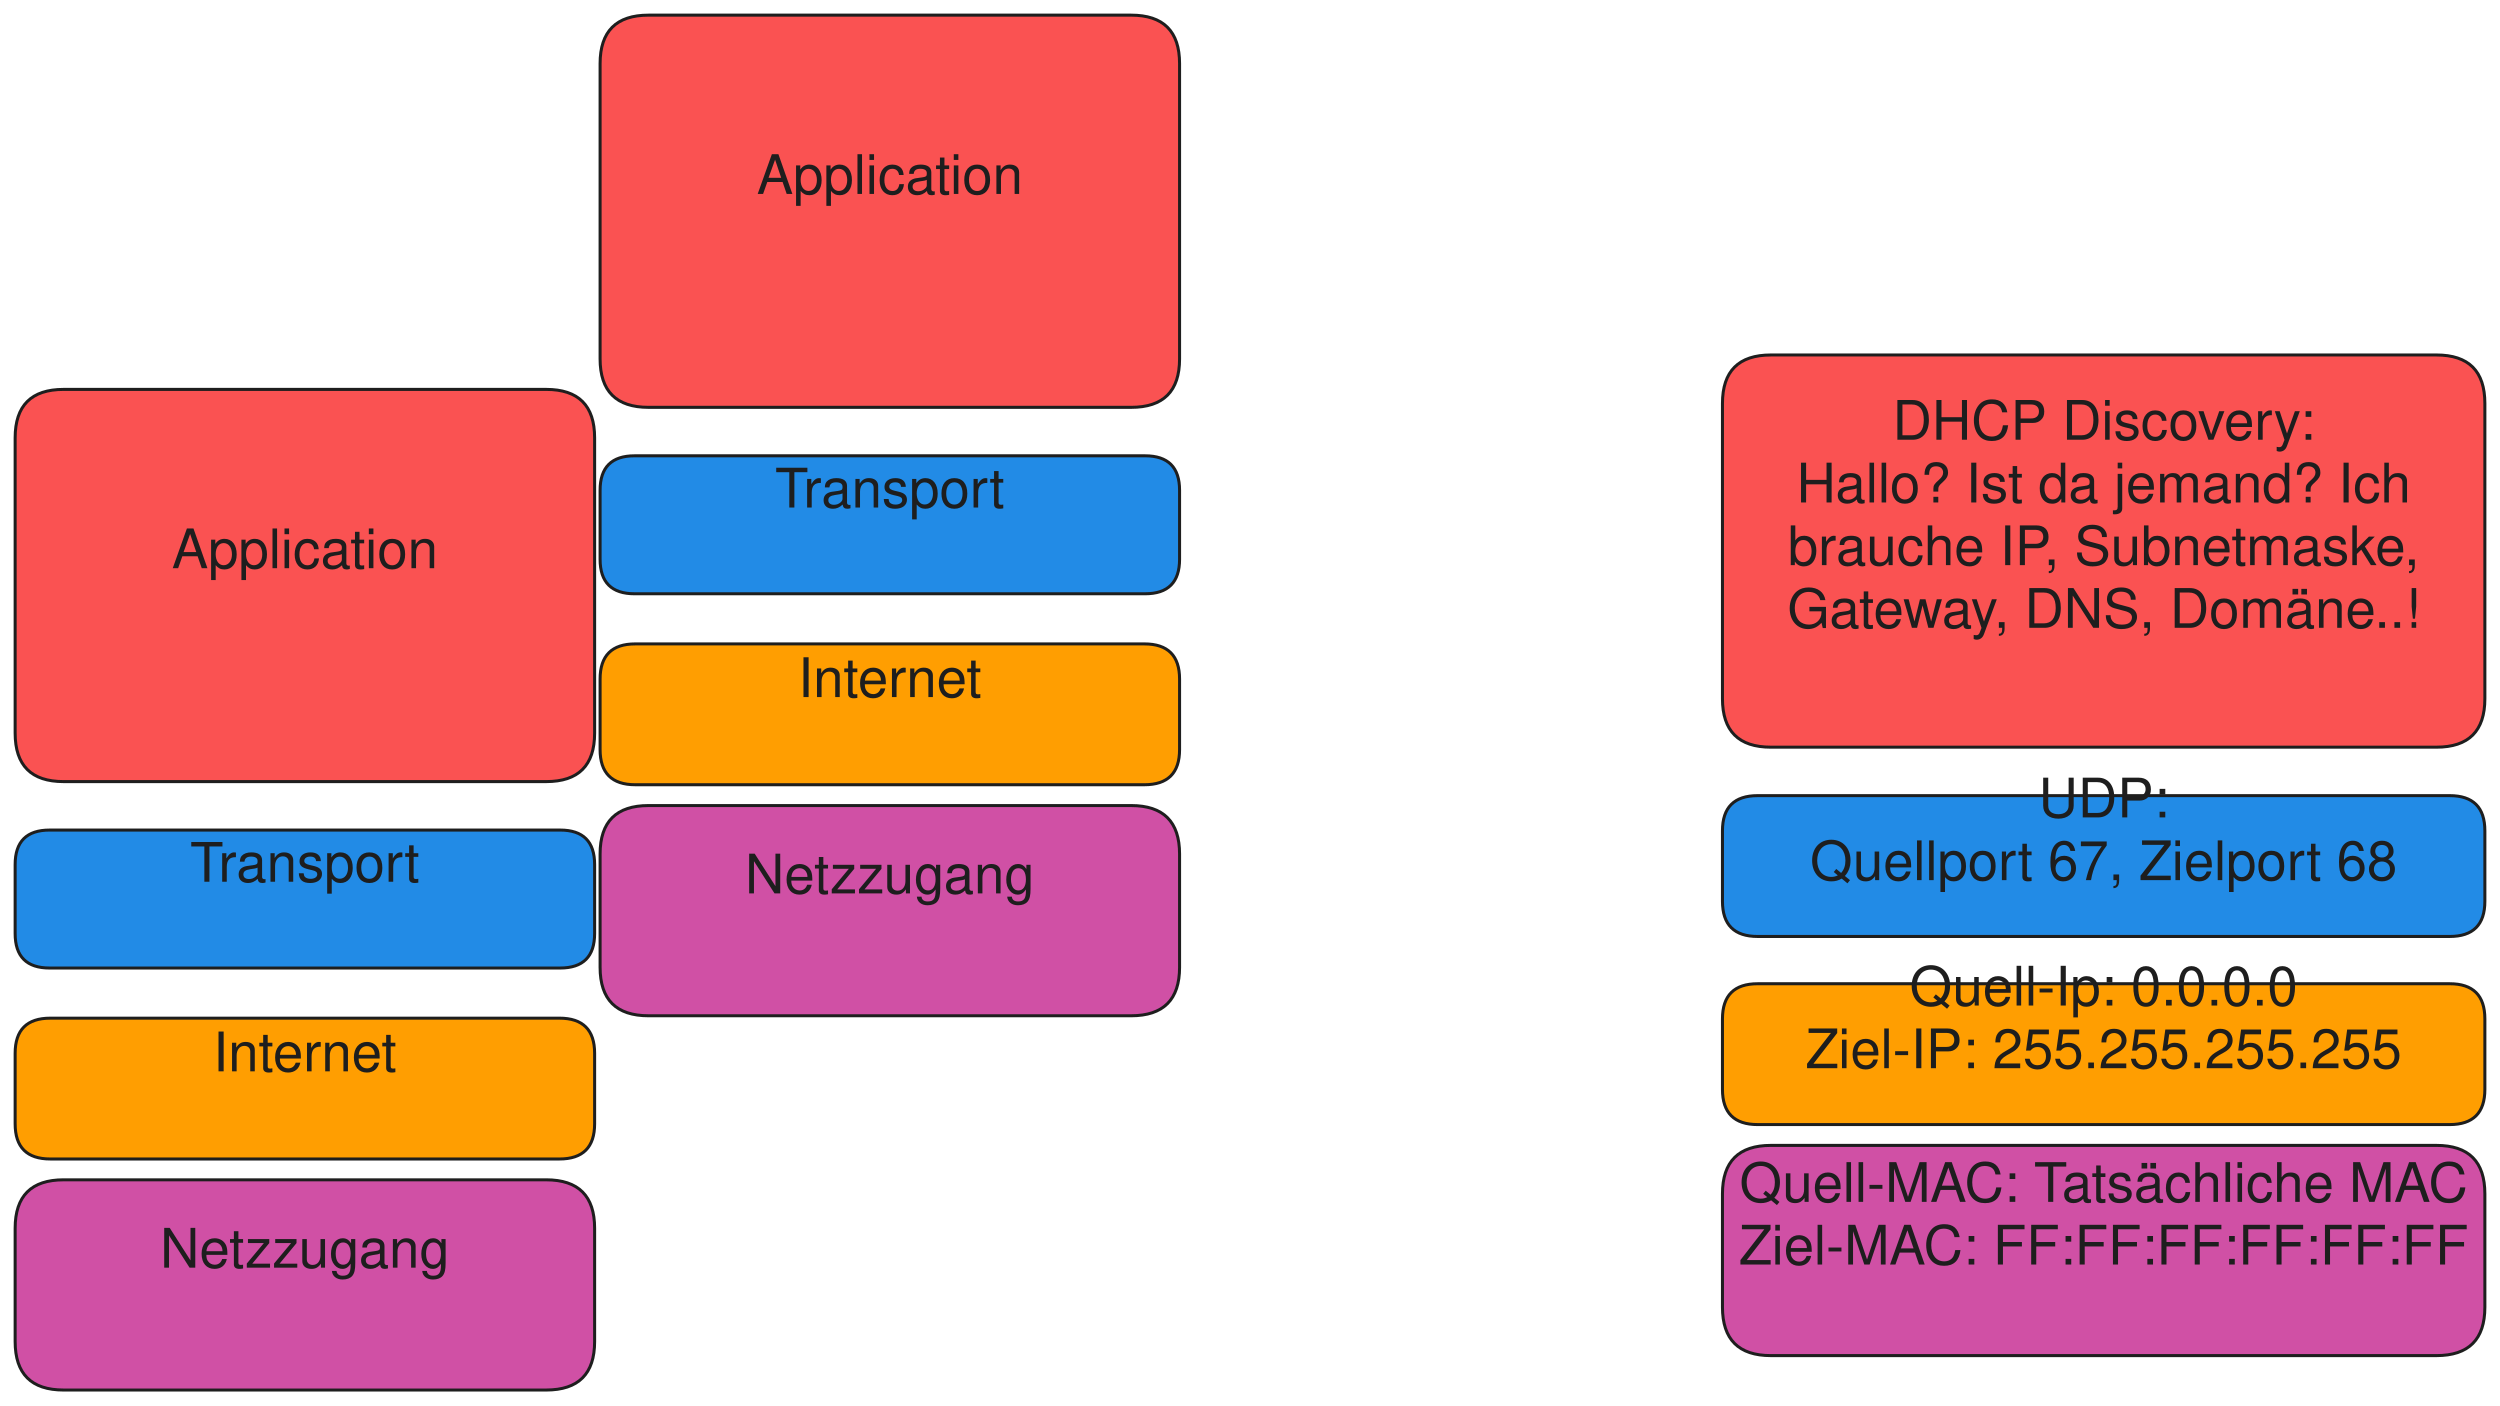
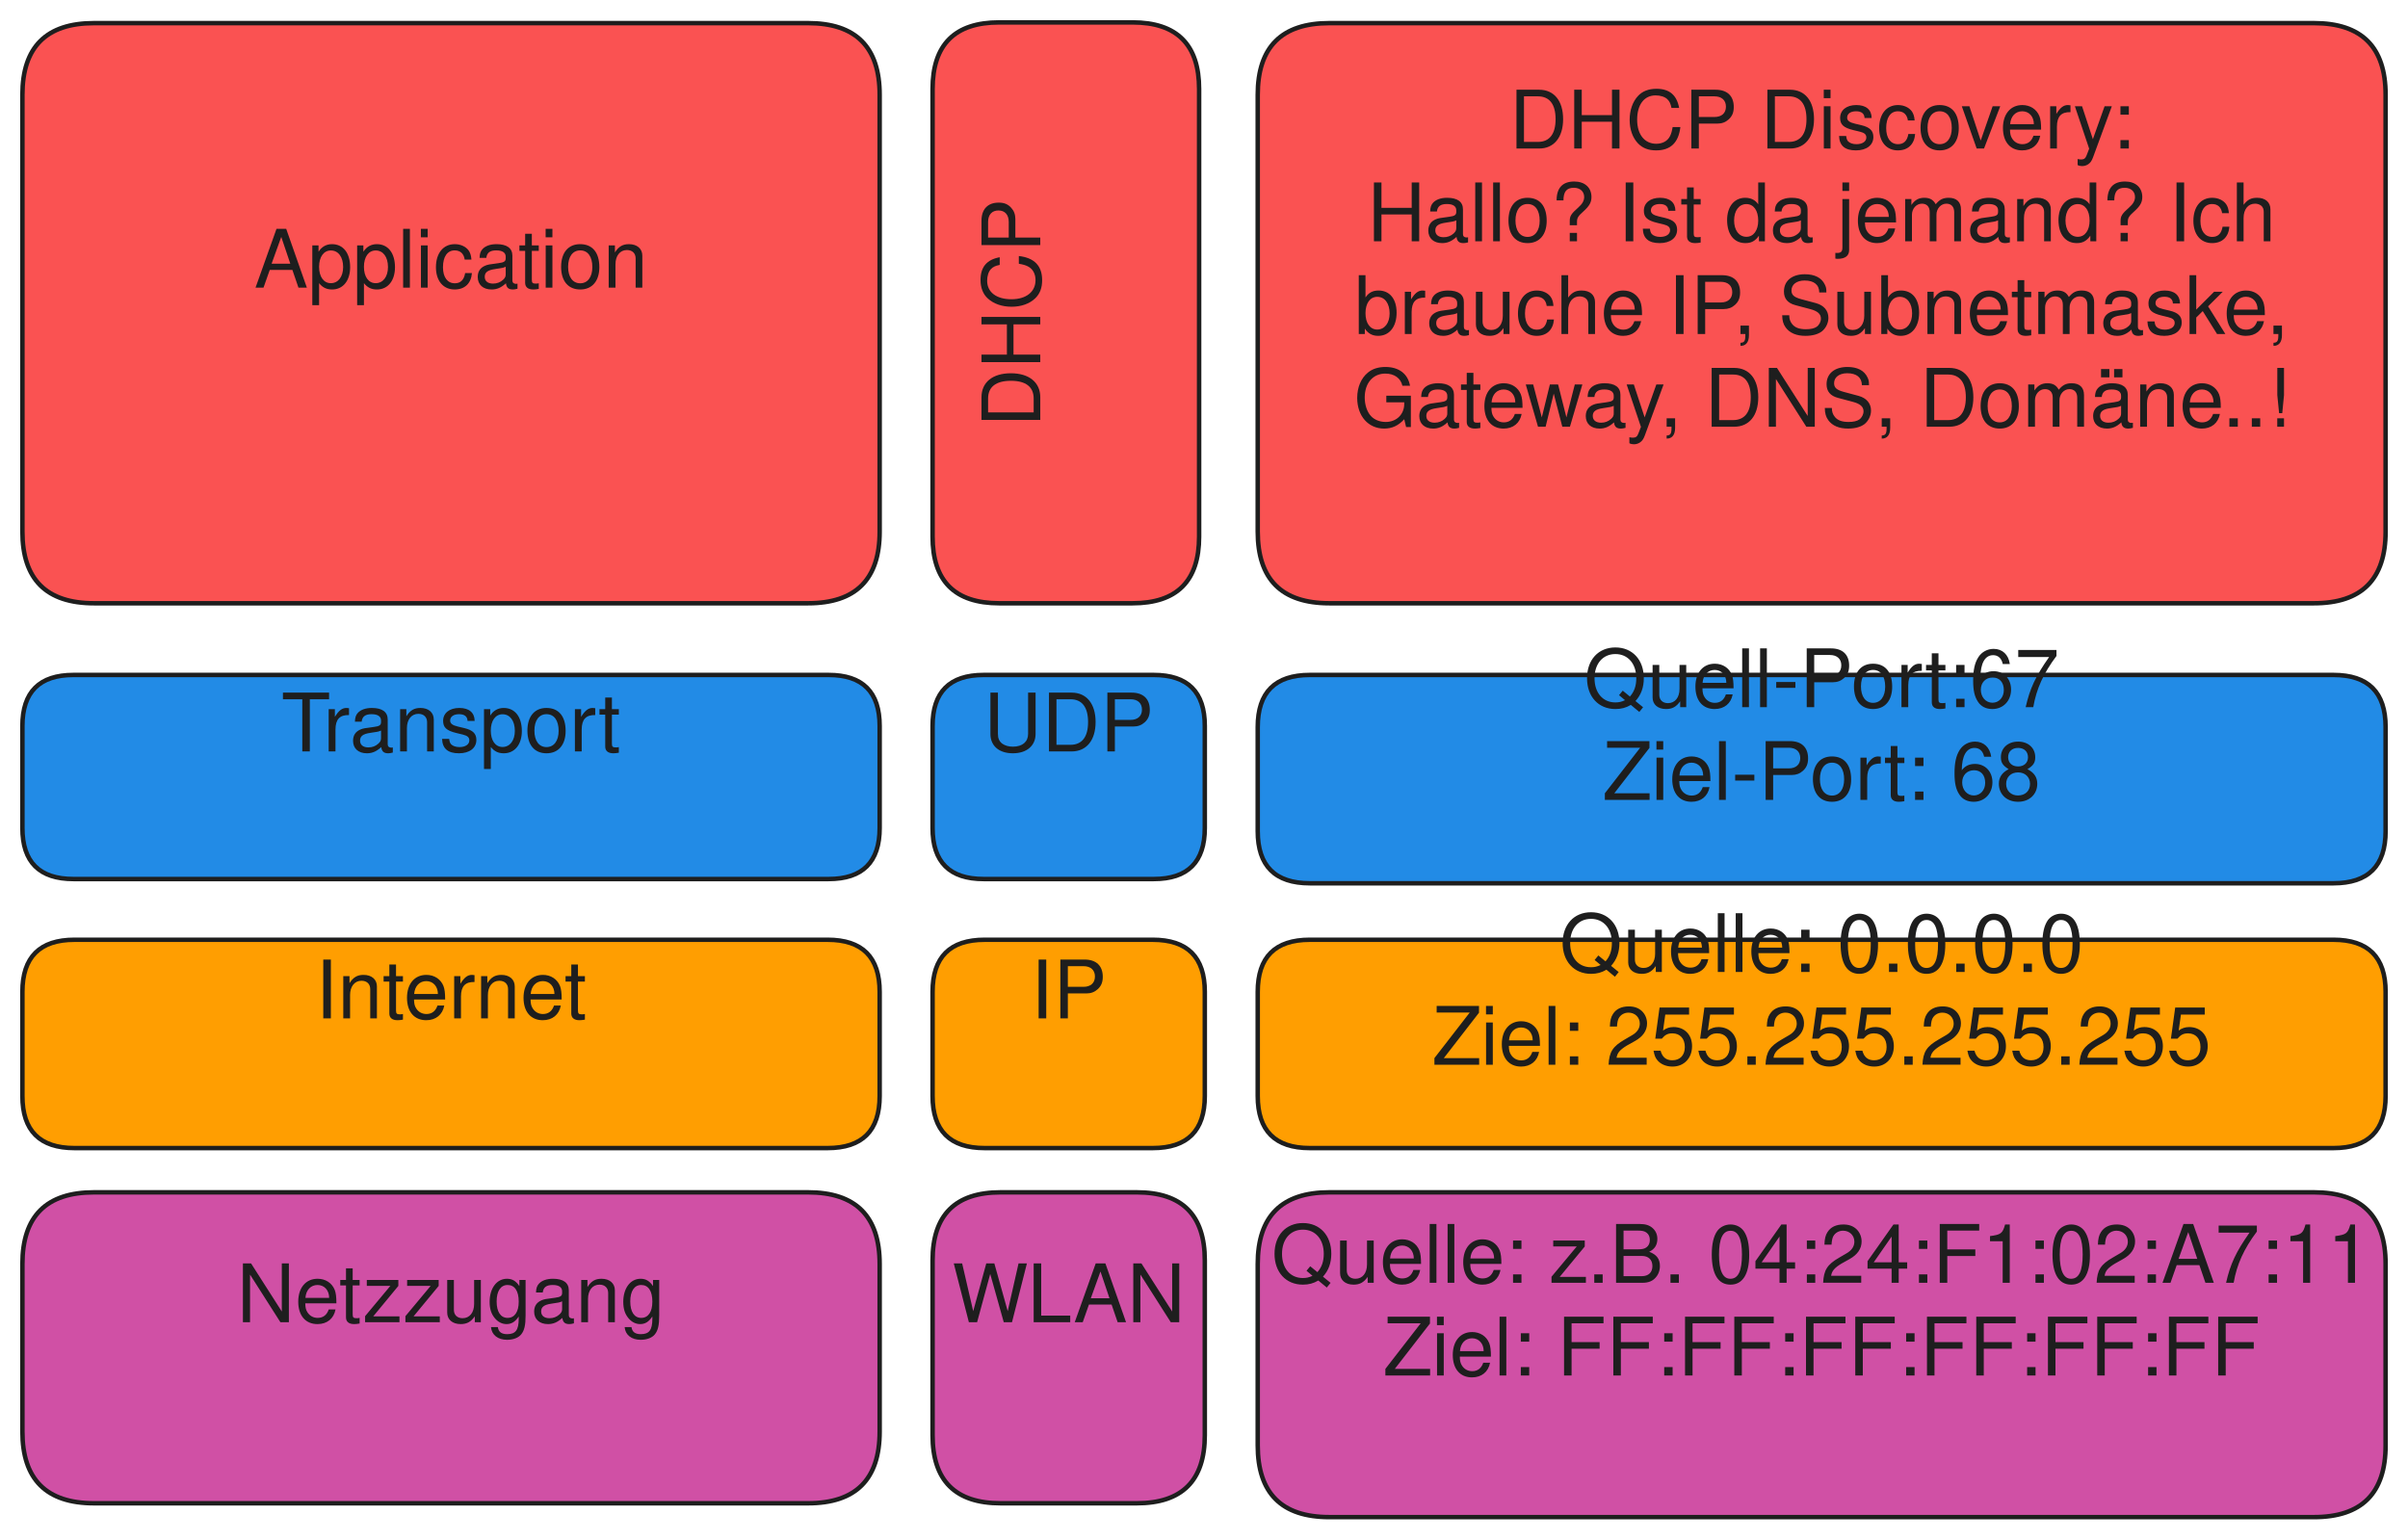
- <svg xmlns="http://www.w3.org/2000/svg" version="1.1" viewBox="0 0 1650.929 927.934" width="1650.929" height="927.934" class="excalidraw-svg">
+ <svg xmlns="http://www.w3.org/2000/svg" version="1.1" viewBox="0 0 1074.896 687.286" width="1074.896" height="687.286" class="excalidraw-svg">
  <defs>
    <style class="style-fonts">
      @font-face {
        font-family: "Virgil";
        src: url("https://excalidraw.com/Virgil.woff2");
      }
      @font-face {
        font-family: "Cascadia";
        src: url("https://excalidraw.com/Cascadia.woff2");
      }
      @font-face {
        font-family: "Assistant";
        src: url("https://excalidraw.com/Assistant-Regular.woff2");
      }
    </style>
  </defs>
-   <g stroke-linecap="round" transform="translate(10 548.1488) rotate(0 191.3334 45.55387)">
+   <g stroke-linecap="round" transform="translate(10 301.3183) rotate(0 191.3334 45.55387)">
    <path d="M22.78 0 C106.05 0, 189.32 0, 359.89 0 C375.07 0, 382.67 7.59, 382.67 22.78 C382.67 37.75, 382.67 52.72, 382.67 68.33 C382.67 83.52, 375.07 91.11, 359.89 91.11 C263.2 91.11, 166.52 91.11, 22.78 91.11 C7.59 91.11, 0 83.52, 0 68.33 C0 55.61, 0 42.88, 0 22.78 C0 7.59, 7.59 0, 22.78 0" stroke="none" stroke-width="0" fill="#228be6" />
    <path d="M22.78 0 C103.93 0, 185.08 0, 359.89 0 M22.78 0 C124.43 0, 226.08 0, 359.89 0 M359.89 0 C375.07 0, 382.67 7.59, 382.67 22.78 M359.89 0 C375.07 0, 382.67 7.59, 382.67 22.78 M382.67 22.78 C382.67 40.58, 382.67 58.37, 382.67 68.33 M382.67 22.78 C382.67 38.11, 382.67 53.45, 382.67 68.33 M382.67 68.33 C382.67 83.52, 375.07 91.11, 359.89 91.11 M382.67 68.33 C382.67 83.52, 375.07 91.11, 359.89 91.11 M359.89 91.11 C235.79 91.11, 111.69 91.11, 22.78 91.11 M359.89 91.11 C248.69 91.11, 137.49 91.11, 22.78 91.11 M22.78 91.11 C7.59 91.11, 0 83.52, 0 68.33 M22.78 91.11 C7.59 91.11, 0 83.52, 0 68.33 M0 68.33 C0 55.44, 0 42.55, 0 22.78 M0 68.33 C0 58.26, 0 48.19, 0 22.78 M0 22.78 C0 7.59, 7.59 0, 22.78 0 M0 22.78 C0 7.59, 7.59 0, 22.78 0" stroke="#1e1e1e" stroke-width="2" fill="none" />
  </g>
-   <g transform="translate(124.974 573.0027) rotate(0 76.35938 20.7)">
+   <g transform="translate(124.974 326.1722) rotate(0 76.35938 20.7)">
    <text x="76.359" y="0" font-family="Helvetica, Segoe UI Emoji" font-size="36px" fill="#1e1e1e" text-anchor="middle" style="white-space: pre;" direction="ltr" dominant-baseline="text-before-edge">Transport</text>
  </g>
-   <g stroke-linecap="round" transform="translate(10 672.3665) rotate(0 191.3334 46.5)">
+   <g stroke-linecap="round" transform="translate(10 419.536) rotate(0 191.3334 46.5)">
    <path d="M23.25 0 C130.17 0, 237.09 0, 359.42 0 C374.92 0, 382.67 7.75, 382.67 23.25 C382.67 38.17, 382.67 53.09, 382.67 69.75 C382.67 85.25, 374.92 93, 359.42 93 C245.25 93, 131.09 93, 23.25 93 C7.75 93, 0 85.25, 0 69.75 C0 55.68, 0 41.62, 0 23.25 C0 7.75, 7.75 0, 23.25 0" stroke="none" stroke-width="0" fill="#ff9e01" />
    <path d="M23.25 0 C144.96 0, 266.66 0, 359.42 0 M23.25 0 C92.09 0, 160.93 0, 359.42 0 M359.42 0 C374.92 0, 382.67 7.75, 382.67 23.25 M359.42 0 C374.92 0, 382.67 7.75, 382.67 23.25 M382.67 23.25 C382.67 37.26, 382.67 51.27, 382.67 69.75 M382.67 23.25 C382.67 40.75, 382.67 58.24, 382.67 69.75 M382.67 69.75 C382.67 85.25, 374.92 93, 359.42 93 M382.67 69.75 C382.67 85.25, 374.92 93, 359.42 93 M359.42 93 C256.96 93, 154.5 93, 23.25 93 M359.42 93 C279.83 93, 200.25 93, 23.25 93 M23.25 93 C7.75 93, 0 85.25, 0 69.75 M23.25 93 C7.75 93, 0 85.25, 0 69.75 M0 69.75 C0 60.14, 0 50.53, 0 23.25 M0 69.75 C0 59.79, 0 49.83, 0 23.25 M0 23.25 C0 7.75, 7.75 0, 23.25 0 M0 23.25 C0 7.75, 7.75 0, 23.25 0" stroke="#1e1e1e" stroke-width="2" fill="none" />
  </g>
-   <g transform="translate(140.2933 698.1665) rotate(0 61.04004 20.7)">
+   <g transform="translate(140.2933 445.336) rotate(0 61.04004 20.7)">
    <text x="61.04" y="0" font-family="Helvetica, Segoe UI Emoji" font-size="36px" fill="#1e1e1e" text-anchor="middle" style="white-space: pre;" direction="ltr" dominant-baseline="text-before-edge">Internet</text>
  </g>
-   <g stroke-linecap="round" transform="translate(10 779.1167) rotate(0 191.3334 69.40869)">
+   <g stroke-linecap="round" transform="translate(10 532.2862) rotate(0 191.3334 69.40869)">
    <path d="M32 0 C136.32 0, 240.64 0, 350.67 0 C372 0, 382.67 10.67, 382.67 32 C382.67 61.82, 382.67 91.63, 382.67 106.82 C382.67 128.15, 372 138.82, 350.67 138.82 C252.87 138.82, 155.07 138.82, 32 138.82 C10.67 138.82, 0 128.15, 0 106.82 C0 89.53, 0 72.25, 0 32 C0 10.67, 10.67 0, 32 0" stroke="none" stroke-width="0" fill="#d050a5" />
    <path d="M32 0 C133.93 0, 235.86 0, 350.67 0 M32 0 C149.36 0, 266.72 0, 350.67 0 M350.67 0 C372 0, 382.67 10.67, 382.67 32 M350.67 0 C372 0, 382.67 10.67, 382.67 32 M382.67 32 C382.67 50.21, 382.67 68.42, 382.67 106.82 M382.67 32 C382.67 54.39, 382.67 76.77, 382.67 106.82 M382.67 106.82 C382.67 128.15, 372 138.82, 350.67 138.82 M382.67 106.82 C382.67 128.15, 372 138.82, 350.67 138.82 M350.67 138.82 C258.83 138.82, 166.98 138.82, 32 138.82 M350.67 138.82 C253.62 138.82, 156.57 138.82, 32 138.82 M32 138.82 C10.67 138.82, 0 128.15, 0 106.82 M32 138.82 C10.67 138.82, 0 128.15, 0 106.82 M0 106.82 C0 87.16, 0 67.5, 0 32 M0 106.82 C0 88.06, 0 69.31, 0 32 M0 32 C0 10.67, 10.67 0, 32 0 M0 32 C0 10.67, 10.67 0, 32 0" stroke="#1e1e1e" stroke-width="2" fill="none" />
  </g>
-   <g transform="translate(105.2689 827.8254) rotate(0 96.06445 20.7)">
+   <g transform="translate(105.2689 580.9949) rotate(0 96.06445 20.7)">
    <text x="96.064" y="0" font-family="Helvetica, Segoe UI Emoji" font-size="36px" fill="#1e1e1e" text-anchor="middle" style="white-space: pre;" direction="ltr" dominant-baseline="text-before-edge">Netzzugang</text>
  </g>
-   <g stroke-linecap="round" transform="translate(1137.463 234.4166) rotate(0 251.7334 129.5)">
+   <g stroke-linecap="round" transform="translate(561.4295 10.31703) rotate(0 251.7334 129.5)">
    <path d="M32 0 C143 0, 254 0, 471.47 0 C492.8 0, 503.47 10.67, 503.47 32 C503.47 97.45, 503.47 162.91, 503.47 227 C503.47 248.33, 492.8 259, 471.47 259 C322.85 259, 174.23 259, 32 259 C10.67 259, 0 248.33, 0 227 C0 165.18, 0 103.35, 0 32 C0 10.67, 10.67 0, 32 0" stroke="none" stroke-width="0" fill="#fa5252" />
    <path d="M32 0 C121.8 0, 211.59 0, 471.47 0 M32 0 C157.12 0, 282.24 0, 471.47 0 M471.47 0 C492.8 0, 503.47 10.67, 503.47 32 M471.47 0 C492.8 0, 503.47 10.67, 503.47 32 M503.47 32 C503.47 86.39, 503.47 140.79, 503.47 227 M503.47 32 C503.47 85.85, 503.47 139.71, 503.47 227 M503.47 227 C503.47 248.33, 492.8 259, 471.47 259 M503.47 227 C503.47 248.33, 492.8 259, 471.47 259 M471.47 259 C360.6 259, 249.74 259, 32 259 M471.47 259 C347.45 259, 223.42 259, 32 259 M32 259 C10.67 259, 0 248.33, 0 227 M32 259 C10.67 259, 0 248.33, 0 227 M0 227 C0 157.39, 0 87.79, 0 32 M0 227 C0 157.29, 0 87.57, 0 32 M0 32 C0 10.67, 10.67 0, 32 0 M0 32 C0 10.67, 10.67 0, 32 0" stroke="#1e1e1e" stroke-width="2" fill="none" />
  </g>
-   <g transform="translate(1178.452 281.1166) rotate(0 210.7441 82.8)">
+   <g transform="translate(602.4188 57.01703) rotate(0 210.7441 82.8)">
    <text x="210.744" y="0" font-family="Helvetica, Segoe UI Emoji" font-size="36px" fill="#1e1e1e" text-anchor="middle" style="white-space: pre;" direction="ltr" dominant-baseline="text-before-edge">DHCP Discovery:</text>
    <text x="210.744" y="41.4" font-family="Helvetica, Segoe UI Emoji" font-size="36px" fill="#1e1e1e" text-anchor="middle" style="white-space: pre;" direction="ltr" dominant-baseline="text-before-edge">Hallo? Ist da jemand? Ich</text>
    <text x="210.744" y="82.8" font-family="Helvetica, Segoe UI Emoji" font-size="36px" fill="#1e1e1e" text-anchor="middle" style="white-space: pre;" direction="ltr" dominant-baseline="text-before-edge">brauche IP, Subnetmaske,</text>
    <text x="210.744" y="124.2" font-family="Helvetica, Segoe UI Emoji" font-size="36px" fill="#1e1e1e" text-anchor="middle" style="white-space: pre;" direction="ltr" dominant-baseline="text-before-edge">Gateway, DNS, Domäne..!</text>
  </g>
-   <g stroke-linecap="round" transform="translate(10 257.1475) rotate(0 191.3334 129.5)">
+   <g stroke-linecap="round" transform="translate(10 10.31703) rotate(0 191.3334 129.5)">
    <path d="M32 0 C121.42 0, 210.84 0, 350.67 0 C372 0, 382.67 10.67, 382.67 32 C382.67 96.15, 382.67 160.29, 382.67 227 C382.67 248.33, 372 259, 350.67 259 C249.45 259, 148.24 259, 32 259 C10.67 259, 0 248.33, 0 227 C0 178.93, 0 130.85, 0 32 C0 10.67, 10.67 0, 32 0" stroke="none" stroke-width="0" fill="#fa5252" />
    <path d="M32 0 C141.72 0, 251.44 0, 350.67 0 M32 0 C126.28 0, 220.56 0, 350.67 0 M350.67 0 C372 0, 382.67 10.67, 382.67 32 M350.67 0 C372 0, 382.67 10.67, 382.67 32 M382.67 32 C382.67 74.24, 382.67 116.47, 382.67 227 M382.67 32 C382.67 103.12, 382.67 174.23, 382.67 227 M382.67 227 C382.67 248.33, 372 259, 350.67 259 M382.67 227 C382.67 248.33, 372 259, 350.67 259 M350.67 259 C264.71 259, 178.76 259, 32 259 M350.67 259 C238.44 259, 126.21 259, 32 259 M32 259 C10.67 259, 0 248.33, 0 227 M32 259 C10.67 259, 0 248.33, 0 227 M0 227 C0 150.33, 0 73.67, 0 32 M0 227 C0 172.71, 0 118.41, 0 32 M0 32 C0 10.67, 10.67 0, 32 0 M0 32 C0 10.67, 10.67 0, 32 0" stroke="#1e1e1e" stroke-width="2" fill="none" />
  </g>
-   <g transform="translate(113.2758 365.9475) rotate(0 88.05762 20.7)">
+   <g transform="translate(113.2758 119.117) rotate(0 88.05762 20.7)">
    <text x="88.058" y="0" font-family="Helvetica, Segoe UI Emoji" font-size="36px" fill="#1e1e1e" text-anchor="middle" style="white-space: pre;" direction="ltr" dominant-baseline="text-before-edge">Application</text>
  </g>
-   <g stroke-linecap="round" transform="translate(1137.463 525.4179) rotate(0 251.7334 46.5)">
+   <g stroke-linecap="round" transform="translate(561.4295 301.3183) rotate(0 251.7334 46.5)">
    <path d="M23.25 0 C137.49 0, 251.73 0, 480.22 0 C495.72 0, 503.47 7.75, 503.47 23.25 C503.47 41.23, 503.47 59.21, 503.47 69.75 C503.47 85.25, 495.72 93, 480.22 93 C328.31 93, 176.4 93, 23.25 93 C7.75 93, 0 85.25, 0 69.75 C0 59.73, 0 49.72, 0 23.25 C0 7.75, 7.75 0, 23.25 0" stroke="none" stroke-width="0" fill="#228be6" />
    <path d="M23.25 0 C180.59 0, 337.92 0, 480.22 0 M23.25 0 C127.73 0, 232.21 0, 480.22 0 M480.22 0 C495.72 0, 503.47 7.75, 503.47 23.25 M480.22 0 C495.72 0, 503.47 7.75, 503.47 23.25 M503.47 23.25 C503.47 39.72, 503.47 56.2, 503.47 69.75 M503.47 23.25 C503.47 33.08, 503.47 42.92, 503.47 69.75 M503.47 69.75 C503.47 85.25, 495.72 93, 480.22 93 M503.47 69.75 C503.47 85.25, 495.72 93, 480.22 93 M480.22 93 C298.95 93, 117.69 93, 23.25 93 M480.22 93 C334.85 93, 189.49 93, 23.25 93 M23.25 93 C7.75 93, 0 85.25, 0 69.75 M23.25 93 C7.75 93, 0 85.25, 0 69.75 M0 69.75 C0 51.41, 0 33.07, 0 23.25 M0 69.75 C0 51.27, 0 32.78, 0 23.25 M0 23.25 C0 7.75, 7.75 0, 23.25 0 M0 23.25 C0 7.75, 7.75 0, 23.25 0" stroke="#1e1e1e" stroke-width="2" fill="none" />
  </g>
-   <g transform="translate(1196.091 530.5179) rotate(0 193.1045 41.4)">
-     <text x="193.104" y="0" font-family="Helvetica, Segoe UI Emoji" font-size="36px" fill="#1e1e1e" text-anchor="middle" style="white-space: pre;" direction="ltr" dominant-baseline="text-before-edge">UDP: </text>
-     <text x="193.104" y="41.4" font-family="Helvetica, Segoe UI Emoji" font-size="36px" fill="#1e1e1e" text-anchor="middle" style="white-space: pre;" direction="ltr" dominant-baseline="text-before-edge">Quellport 67, Zielport 68</text>
+   <g transform="translate(707.1141 306.4183) rotate(0 106.0488 41.4)">
+     <text x="106.049" y="0" font-family="Helvetica, Segoe UI Emoji" font-size="36px" fill="#1e1e1e" text-anchor="middle" style="white-space: pre;" direction="ltr" dominant-baseline="text-before-edge">Quell-Port:67</text>
+     <text x="106.049" y="41.4" font-family="Helvetica, Segoe UI Emoji" font-size="36px" fill="#1e1e1e" text-anchor="middle" style="white-space: pre;" direction="ltr" dominant-baseline="text-before-edge">Ziel-Port: 68</text>
  </g>
-   <g stroke-linecap="round" transform="translate(1137.463 649.6356) rotate(0 251.7334 46.5)">
+   <g stroke-linecap="round" transform="translate(561.4295 419.536) rotate(0 251.7334 46.5)">
    <path d="M23.25 0 C125.29 0, 227.33 0, 480.22 0 C495.72 0, 503.47 7.75, 503.47 23.25 C503.47 40.09, 503.47 56.93, 503.47 69.75 C503.47 85.25, 495.72 93, 480.22 93 C344.13 93, 208.05 93, 23.25 93 C7.75 93, 0 85.25, 0 69.75 C0 56.93, 0 44.11, 0 23.25 C0 7.75, 7.75 0, 23.25 0" stroke="none" stroke-width="0" fill="#ff9e01" />
    <path d="M23.25 0 C118.77 0, 214.29 0, 480.22 0 M23.25 0 C178.65 0, 334.05 0, 480.22 0 M480.22 0 C495.72 0, 503.47 7.75, 503.47 23.25 M480.22 0 C495.72 0, 503.47 7.75, 503.47 23.25 M503.47 23.25 C503.47 41.15, 503.47 59.04, 503.47 69.75 M503.47 23.25 C503.47 35.33, 503.47 47.4, 503.47 69.75 M503.47 69.75 C503.47 85.25, 495.72 93, 480.22 93 M503.47 69.75 C503.47 85.25, 495.72 93, 480.22 93 M480.22 93 C385.33 93, 290.44 93, 23.25 93 M480.22 93 C302.06 93, 123.91 93, 23.25 93 M23.25 93 C7.75 93, 0 85.25, 0 69.75 M23.25 93 C7.75 93, 0 85.25, 0 69.75 M0 69.75 C0 56.42, 0 43.08, 0 23.25 M0 69.75 C0 59.89, 0 50.03, 0 23.25 M0 23.25 C0 7.75, 7.75 0, 23.25 0 M0 23.25 C0 7.75, 7.75 0, 23.25 0" stroke="#1e1e1e" stroke-width="2" fill="none" />
  </g>
-   <g transform="translate(1192.057 654.7356) rotate(0 197.1387 41.4)">
-     <text x="197.139" y="0" font-family="Helvetica, Segoe UI Emoji" font-size="36px" fill="#1e1e1e" text-anchor="middle" style="white-space: pre;" direction="ltr" dominant-baseline="text-before-edge">Quell-Ip: 0.0.0.0</text>
-     <text x="197.139" y="41.4" font-family="Helvetica, Segoe UI Emoji" font-size="36px" fill="#1e1e1e" text-anchor="middle" style="white-space: pre;" direction="ltr" dominant-baseline="text-before-edge">Ziel-IP: 255.255.255.255</text>
+   <g transform="translate(639.0252 424.636) rotate(0 174.1377 41.4)">
+     <text x="174.138" y="0" font-family="Helvetica, Segoe UI Emoji" font-size="36px" fill="#1e1e1e" text-anchor="middle" style="white-space: pre;" direction="ltr" dominant-baseline="text-before-edge">Quelle: 0.0.0.0</text>
+     <text x="174.138" y="41.4" font-family="Helvetica, Segoe UI Emoji" font-size="36px" fill="#1e1e1e" text-anchor="middle" style="white-space: pre;" direction="ltr" dominant-baseline="text-before-edge">Ziel: 255.255.255.255</text>
  </g>
-   <g stroke-linecap="round" transform="translate(1137.463 756.3858) rotate(0 251.7334 69.40869)">
-     <path d="M32 0 C124.08 0, 216.15 0, 471.47 0 C492.8 0, 503.47 10.67, 503.47 32 C503.47 61.62, 503.47 91.25, 503.47 106.82 C503.47 128.15, 492.8 138.82, 471.47 138.82 C383.12 138.82, 294.78 138.82, 32 138.82 C10.67 138.82, 0 128.15, 0 106.82 C0 89.73, 0 72.64, 0 32 C0 10.67, 10.67 0, 32 0" stroke="none" stroke-width="0" fill="#d050a5" />
-     <path d="M32 0 C187.9 0, 343.8 0, 471.47 0 M32 0 C141.69 0, 251.39 0, 471.47 0 M471.47 0 C492.8 0, 503.47 10.67, 503.47 32 M471.47 0 C492.8 0, 503.47 10.67, 503.47 32 M503.47 32 C503.47 48.17, 503.47 64.34, 503.47 106.82 M503.47 32 C503.47 55.5, 503.47 79, 503.47 106.82 M503.47 106.82 C503.47 128.15, 492.8 138.82, 471.47 138.82 M503.47 106.82 C503.47 128.15, 492.8 138.82, 471.47 138.82 M471.47 138.82 C318.15 138.82, 164.83 138.82, 32 138.82 M471.47 138.82 C330.89 138.82, 190.31 138.82, 32 138.82 M32 138.82 C10.67 138.82, 0 128.15, 0 106.82 M32 138.82 C10.67 138.82, 0 128.15, 0 106.82 M0 106.82 C0 83.65, 0 60.47, 0 32 M0 106.82 C0 81.01, 0 55.2, 0 32 M0 32 C0 10.67, 10.67 0, 32 0 M0 32 C0 10.67, 10.67 0, 32 0" stroke="#1e1e1e" stroke-width="2" fill="none" />
+   <g stroke-linecap="round" transform="translate(561.4295 532.2862) rotate(0 251.7334 72.5)">
+     <path d="M32 0 C124.08 0, 216.15 0, 471.47 0 C492.8 0, 503.47 10.67, 503.47 32 C503.47 64.07, 503.47 96.14, 503.47 113 C503.47 134.33, 492.8 145, 471.47 145 C383.12 145, 294.78 145, 32 145 C10.67 145, 0 134.33, 0 113 C0 94.5, 0 76, 0 32 C0 10.67, 10.67 0, 32 0" stroke="none" stroke-width="0" fill="#d050a5" />
+     <path d="M32 0 C187.9 0, 343.8 0, 471.47 0 M32 0 C141.69 0, 251.39 0, 471.47 0 M471.47 0 C492.8 0, 503.47 10.67, 503.47 32 M471.47 0 C492.8 0, 503.47 10.67, 503.47 32 M503.47 32 C503.47 49.5, 503.47 67.01, 503.47 113 M503.47 32 C503.47 57.44, 503.47 82.88, 503.47 113 M503.47 113 C503.47 134.33, 492.8 145, 471.47 145 M503.47 113 C503.47 134.33, 492.8 145, 471.47 145 M471.47 145 C318.15 145, 164.83 145, 32 145 M471.47 145 C330.89 145, 190.31 145, 32 145 M32 145 C10.67 145, 0 134.33, 0 113 M32 145 C10.67 145, 0 134.33, 0 113 M0 113 C0 87.91, 0 62.83, 0 32 M0 113 C0 85.06, 0 57.11, 0 32 M0 32 C0 10.67, 10.67 0, 32 0 M0 32 C0 10.67, 10.67 0, 32 0" stroke="#1e1e1e" stroke-width="2" fill="none" />
  </g>
-   <g transform="translate(1147.128 784.3945) rotate(0 242.0684 41.4)">
-     <text x="242.068" y="0" font-family="Helvetica, Segoe UI Emoji" font-size="36px" fill="#1e1e1e" text-anchor="middle" style="white-space: pre;" direction="ltr" dominant-baseline="text-before-edge">Quell-MAC: Tatsächliche MAC</text>
-     <text x="242.068" y="41.4" font-family="Helvetica, Segoe UI Emoji" font-size="36px" fill="#1e1e1e" text-anchor="middle" style="white-space: pre;" direction="ltr" dominant-baseline="text-before-edge">Ziel-MAC: FF:FF:FF:FF:FF:FF</text>
+   <g transform="translate(568.3436 563.3862) rotate(0 244.8193 41.4)">
+     <text x="244.819" y="0" font-family="Helvetica, Segoe UI Emoji" font-size="36px" fill="#1e1e1e" text-anchor="middle" style="white-space: pre;" direction="ltr" dominant-baseline="text-before-edge">Quelle: z.B. 04:24:F1:02:A7:11</text>
+     <text x="244.819" y="41.4" font-family="Helvetica, Segoe UI Emoji" font-size="36px" fill="#1e1e1e" text-anchor="middle" style="white-space: pre;" direction="ltr" dominant-baseline="text-before-edge">Ziel: FF:FF:FF:FF:FF:FF</text>
  </g>
-   <g stroke-linecap="round" transform="translate(396.285 301.0013) rotate(0 191.3334 45.55387)">
-     <path d="M22.78 0 C102.18 0, 181.59 0, 359.89 0 C375.07 0, 382.67 7.59, 382.67 22.78 C382.67 35.67, 382.67 48.56, 382.67 68.33 C382.67 83.52, 375.07 91.11, 359.89 91.11 C283.42 91.11, 206.95 91.11, 22.78 91.11 C7.59 91.11, 0 83.52, 0 68.33 C0 50.63, 0 32.94, 0 22.78 C0 7.59, 7.59 0, 22.78 0" stroke="none" stroke-width="0" fill="#228be6" />
-     <path d="M22.78 0 C102.7 0, 182.63 0, 359.89 0 M22.78 0 C131.81 0, 240.83 0, 359.89 0 M359.89 0 C375.07 0, 382.67 7.59, 382.67 22.78 M359.89 0 C375.07 0, 382.67 7.59, 382.67 22.78 M382.67 22.78 C382.67 34.29, 382.67 45.81, 382.67 68.33 M382.67 22.78 C382.67 36.69, 382.67 50.61, 382.67 68.33 M382.67 68.33 C382.67 83.52, 375.07 91.11, 359.89 91.11 M382.67 68.33 C382.67 83.52, 375.07 91.11, 359.89 91.11 M359.89 91.11 C252.87 91.11, 145.86 91.11, 22.78 91.11 M359.89 91.11 C279.57 91.11, 199.26 91.11, 22.78 91.11 M22.78 91.11 C7.59 91.11, 0 83.52, 0 68.33 M22.78 91.11 C7.59 91.11, 0 83.52, 0 68.33 M0 68.33 C0 58.37, 0 48.41, 0 22.78 M0 68.33 C0 51.25, 0 34.16, 0 22.78 M0 22.78 C0 7.59, 7.59 0, 22.78 0 M0 22.78 C0 7.59, 7.59 0, 22.78 0" stroke="#1e1e1e" stroke-width="2" fill="none" />
+   <g stroke-linecap="round" transform="translate(416.2877 301.3183) rotate(0 60.76041 45.55387)">
+     <path d="M22.78 0 C40.67 0, 58.57 0, 98.74 0 C113.93 0, 121.52 7.59, 121.52 22.78 C121.52 35.67, 121.52 48.56, 121.52 68.33 C121.52 83.52, 113.93 91.11, 98.74 91.11 C81.51 91.11, 64.28 91.11, 22.78 91.11 C7.59 91.11, 0 83.52, 0 68.33 C0 50.63, 0 32.94, 0 22.78 C0 7.59, 7.59 0, 22.78 0" stroke="none" stroke-width="0" fill="#228be6" />
+     <path d="M22.78 0 C40.79 0, 58.8 0, 98.74 0 M22.78 0 C47.35 0, 71.92 0, 98.74 0 M98.74 0 C113.93 0, 121.52 7.59, 121.52 22.78 M98.74 0 C113.93 0, 121.52 7.59, 121.52 22.78 M121.52 22.78 C121.52 34.29, 121.52 45.81, 121.52 68.33 M121.52 22.78 C121.52 36.69, 121.52 50.61, 121.52 68.33 M121.52 68.33 C121.52 83.52, 113.93 91.11, 98.74 91.11 M121.52 68.33 C121.52 83.52, 113.93 91.11, 98.74 91.11 M98.74 91.11 C74.63 91.11, 50.51 91.11, 22.78 91.11 M98.74 91.11 C80.65 91.11, 62.55 91.11, 22.78 91.11 M22.78 91.11 C7.59 91.11, 0 83.52, 0 68.33 M22.78 91.11 C7.59 91.11, 0 83.52, 0 68.33 M0 68.33 C0 58.37, 0 48.41, 0 22.78 M0 68.33 C0 51.25, 0 34.16, 0 22.78 M0 22.78 C0 7.59, 7.59 0, 22.78 0 M0 22.78 C0 7.59, 7.59 0, 22.78 0" stroke="#1e1e1e" stroke-width="2" fill="none" />
  </g>
-   <g transform="translate(511.259 325.8552) rotate(0 76.35938 20.7)">
-     <text x="76.359" y="0" font-family="Helvetica, Segoe UI Emoji" font-size="36px" fill="#1e1e1e" text-anchor="middle" style="white-space: pre;" direction="ltr" dominant-baseline="text-before-edge">Transport</text>
+   <g transform="translate(439.0442 326.1722) rotate(0 38.00391 20.7)">
+     <text x="38.004" y="0" font-family="Helvetica, Segoe UI Emoji" font-size="36px" fill="#1e1e1e" text-anchor="middle" style="white-space: pre;" direction="ltr" dominant-baseline="text-before-edge">UDP</text>
  </g>
-   <g stroke-linecap="round" transform="translate(396.285 425.219) rotate(0 191.3334 46.5)">
-     <path d="M23.25 0 C90.63 0, 158.02 0, 359.42 0 C374.92 0, 382.67 7.75, 382.67 23.25 C382.67 38.83, 382.67 54.42, 382.67 69.75 C382.67 85.25, 374.92 93, 359.42 93 C235.89 93, 112.35 93, 23.25 93 C7.75 93, 0 85.25, 0 69.75 C0 53.09, 0 36.43, 0 23.25 C0 7.75, 7.75 0, 23.25 0" stroke="none" stroke-width="0" fill="#ff9e01" />
-     <path d="M23.25 0 C143.24 0, 263.23 0, 359.42 0 M23.25 0 C100.56 0, 177.87 0, 359.42 0 M359.42 0 C374.92 0, 382.67 7.75, 382.67 23.25 M359.42 0 C374.92 0, 382.67 7.75, 382.67 23.25 M382.67 23.25 C382.67 34.96, 382.67 46.66, 382.67 69.75 M382.67 23.25 C382.67 32.98, 382.67 42.72, 382.67 69.75 M382.67 69.75 C382.67 85.25, 374.92 93, 359.42 93 M382.67 69.75 C382.67 85.25, 374.92 93, 359.42 93 M359.42 93 C279.64 93, 199.86 93, 23.25 93 M359.42 93 C233.74 93, 108.06 93, 23.25 93 M23.25 93 C7.75 93, 0 85.25, 0 69.75 M23.25 93 C7.75 93, 0 85.25, 0 69.75 M0 69.75 C0 53.97, 0 38.19, 0 23.25 M0 69.75 C0 54.59, 0 39.43, 0 23.25 M0 23.25 C0 7.75, 7.75 0, 23.25 0 M0 23.25 C0 7.75, 7.75 0, 23.25 0" stroke="#1e1e1e" stroke-width="2" fill="none" />
+   <g stroke-linecap="round" transform="translate(416.2877 419.536) rotate(0 60.76041 46.5)">
+     <path d="M23.25 0 C38.29 0, 53.33 0, 98.27 0 C113.77 0, 121.52 7.75, 121.52 23.25 C121.52 38.83, 121.52 54.42, 121.52 69.75 C121.52 85.25, 113.77 93, 98.27 93 C70.7 93, 43.14 93, 23.25 93 C7.75 93, 0 85.25, 0 69.75 C0 53.09, 0 36.43, 0 23.25 C0 7.75, 7.75 0, 23.25 0" stroke="none" stroke-width="0" fill="#ff9e01" />
+     <path d="M23.25 0 C50.03 0, 76.81 0, 98.27 0 M23.25 0 C40.5 0, 57.76 0, 98.27 0 M98.27 0 C113.77 0, 121.52 7.75, 121.52 23.25 M98.27 0 C113.77 0, 121.52 7.75, 121.52 23.25 M121.52 23.25 C121.52 34.96, 121.52 46.66, 121.52 69.75 M121.52 23.25 C121.52 32.98, 121.52 42.72, 121.52 69.75 M121.52 69.75 C121.52 85.25, 113.77 93, 98.27 93 M121.52 69.75 C121.52 85.25, 113.77 93, 98.27 93 M98.27 93 C80.47 93, 62.66 93, 23.25 93 M98.27 93 C70.22 93, 42.18 93, 23.25 93 M23.25 93 C7.75 93, 0 85.25, 0 69.75 M23.25 93 C7.75 93, 0 85.25, 0 69.75 M0 69.75 C0 53.97, 0 38.19, 0 23.25 M0 69.75 C0 54.59, 0 39.43, 0 23.25 M0 23.25 C0 7.75, 7.75 0, 23.25 0 M0 23.25 C0 7.75, 7.75 0, 23.25 0" stroke="#1e1e1e" stroke-width="2" fill="none" />
  </g>
-   <g transform="translate(526.5784 451.019) rotate(0 61.04004 20.7)">
-     <text x="61.04" y="0" font-family="Helvetica, Segoe UI Emoji" font-size="36px" fill="#1e1e1e" text-anchor="middle" style="white-space: pre;" direction="ltr" dominant-baseline="text-before-edge">Internet</text>
+   <g transform="translate(460.0413 445.336) rotate(0 17.00684 20.7)">
+     <text x="17.007" y="0" font-family="Helvetica, Segoe UI Emoji" font-size="36px" fill="#1e1e1e" text-anchor="middle" style="white-space: pre;" direction="ltr" dominant-baseline="text-before-edge">IP</text>
  </g>
-   <g stroke-linecap="round" transform="translate(396.285 531.9692) rotate(0 191.3334 69.40869)">
-     <path d="M32 0 C151.66 0, 271.32 0, 350.67 0 C372 0, 382.67 10.67, 382.67 32 C382.67 51.34, 382.67 70.68, 382.67 106.82 C382.67 128.15, 372 138.82, 350.67 138.82 C262.84 138.82, 175.01 138.82, 32 138.82 C10.67 138.82, 0 128.15, 0 106.82 C0 87.5, 0 68.18, 0 32 C0 10.67, 10.67 0, 32 0" stroke="none" stroke-width="0" fill="#d050a5" />
-     <path d="M32 0 C97.11 0, 162.22 0, 350.67 0 M32 0 C149.55 0, 267.1 0, 350.67 0 M350.67 0 C372 0, 382.67 10.67, 382.67 32 M350.67 0 C372 0, 382.67 10.67, 382.67 32 M382.67 32 C382.67 48.23, 382.67 64.46, 382.67 106.82 M382.67 32 C382.67 58.3, 382.67 84.59, 382.67 106.82 M382.67 106.82 C382.67 128.15, 372 138.82, 350.67 138.82 M382.67 106.82 C382.67 128.15, 372 138.82, 350.67 138.82 M350.67 138.82 C249.76 138.82, 148.86 138.82, 32 138.82 M350.67 138.82 C247.43 138.82, 144.2 138.82, 32 138.82 M32 138.82 C10.67 138.82, 0 128.15, 0 106.82 M32 138.82 C10.67 138.82, 0 128.15, 0 106.82 M0 106.82 C0 83.06, 0 59.3, 0 32 M0 106.82 C0 85.26, 0 63.71, 0 32 M0 32 C0 10.67, 10.67 0, 32 0 M0 32 C0 10.67, 10.67 0, 32 0" stroke="#1e1e1e" stroke-width="2" fill="none" />
+   <g stroke-linecap="round" transform="translate(416.2877 532.2862) rotate(0 60.76041 69.40869)">
+     <path d="M30.38 0 C53.2 0, 76.01 0, 91.14 0 C111.39 0, 121.52 10.13, 121.52 30.38 C121.52 50.56, 121.52 70.73, 121.52 108.44 C121.52 128.69, 111.39 138.82, 91.14 138.82 C74.39 138.82, 57.65 138.82, 30.38 138.82 C10.13 138.82, 0 128.69, 0 108.44 C0 88.28, 0 68.13, 0 30.38 C0 10.13, 10.13 0, 30.38 0" stroke="none" stroke-width="0" fill="#d050a5" />
+     <path d="M30.38 0 C42.8 0, 55.21 0, 91.14 0 M30.38 0 C52.79 0, 75.21 0, 91.14 0 M91.14 0 C111.39 0, 121.52 10.13, 121.52 30.38 M91.14 0 C111.39 0, 121.52 10.13, 121.52 30.38 M121.52 30.38 C121.52 47.31, 121.52 64.24, 121.52 108.44 M121.52 30.38 C121.52 57.81, 121.52 85.25, 121.52 108.44 M121.52 108.44 C121.52 128.69, 111.39 138.82, 91.14 138.82 M121.52 108.44 C121.52 128.69, 111.39 138.82, 91.14 138.82 M91.14 138.82 C71.9 138.82, 52.66 138.82, 30.38 138.82 M91.14 138.82 C71.46 138.82, 51.77 138.82, 30.38 138.82 M30.38 138.82 C10.13 138.82, 0 128.69, 0 108.44 M30.38 138.82 C10.13 138.82, 0 128.69, 0 108.44 M0 108.44 C0 83.65, 0 58.86, 0 30.38 M0 108.44 C0 85.95, 0 63.46, 0 30.38 M0 30.38 C0 10.13, 10.13 0, 30.38 0 M0 30.38 C0 10.13, 10.13 0, 30.38 0" stroke="#1e1e1e" stroke-width="2" fill="none" />
  </g>
-   <g transform="translate(491.5539 580.6778) rotate(0 96.06445 20.7)">
-     <text x="96.064" y="0" font-family="Helvetica, Segoe UI Emoji" font-size="36px" fill="#1e1e1e" text-anchor="middle" style="white-space: pre;" direction="ltr" dominant-baseline="text-before-edge">Netzzugang</text>
+   <g transform="translate(425.0433 580.9949) rotate(0 52.00488 20.7)">
+     <text x="52.005" y="0" font-family="Helvetica, Segoe UI Emoji" font-size="36px" fill="#1e1e1e" text-anchor="middle" style="white-space: pre;" direction="ltr" dominant-baseline="text-before-edge">WLAN</text>
  </g>
-   <g stroke-linecap="round" transform="translate(396.285 10) rotate(0 191.3334 129.5)">
-     <path d="M32 0 C146.6 0, 261.2 0, 350.67 0 C372 0, 382.67 10.67, 382.67 32 C382.67 105.61, 382.67 179.21, 382.67 227 C382.67 248.33, 372 259, 350.67 259 C277.9 259, 205.14 259, 32 259 C10.67 259, 0 248.33, 0 227 C0 171.48, 0 115.97, 0 32 C0 10.67, 10.67 0, 32 0" stroke="none" stroke-width="0" fill="#fa5252" />
-     <path d="M32 0 C116.66 0, 201.32 0, 350.67 0 M32 0 C110.36 0, 188.72 0, 350.67 0 M350.67 0 C372 0, 382.67 10.67, 382.67 32 M350.67 0 C372 0, 382.67 10.67, 382.67 32 M382.67 32 C382.67 92.99, 382.67 153.98, 382.67 227 M382.67 32 C382.67 92.35, 382.67 152.7, 382.67 227 M382.67 227 C382.67 248.33, 372 259, 350.67 259 M382.67 227 C382.67 248.33, 372 259, 350.67 259 M350.67 259 C255.67 259, 160.67 259, 32 259 M350.67 259 C274.81 259, 198.95 259, 32 259 M32 259 C10.67 259, 0 248.33, 0 227 M32 259 C10.67 259, 0 248.33, 0 227 M0 227 C0 154.07, 0 81.13, 0 32 M0 227 C0 171.9, 0 116.8, 0 32 M0 32 C0 10.67, 10.67 0, 32 0 M0 32 C0 10.67, 10.67 0, 32 0" stroke="#1e1e1e" stroke-width="2" fill="none" />
+   <g stroke-linecap="round" transform="translate(346.1198 80.1679) rotate(270 129.6585 59.49061)">
+     <path d="M29.75 0 C101.61 0, 173.47 0, 229.57 0 C249.4 0, 259.32 9.92, 259.32 29.75 C259.32 52.2, 259.32 74.66, 259.32 89.24 C259.32 109.07, 249.4 118.98, 229.57 118.98 C183.94 118.98, 138.32 118.98, 29.75 118.98 C9.92 118.98, 0 109.07, 0 89.24 C0 72.3, 0 55.36, 0 29.75 C0 9.92, 9.92 0, 29.75 0" stroke="none" stroke-width="0" fill="#fa5252" />
+     <path d="M29.75 0 C82.83 0, 135.92 0, 229.57 0 M29.75 0 C78.88 0, 128.02 0, 229.57 0 M229.57 0 C249.4 0, 259.32 9.92, 259.32 29.75 M229.57 0 C249.4 0, 259.32 9.92, 259.32 29.75 M259.32 29.75 C259.32 48.35, 259.32 66.96, 259.32 89.24 M259.32 29.75 C259.32 48.16, 259.32 66.57, 259.32 89.24 M259.32 89.24 C259.32 109.07, 249.4 118.98, 229.57 118.98 M259.32 89.24 C259.32 109.07, 249.4 118.98, 229.57 118.98 M229.57 118.98 C170 118.98, 110.43 118.98, 29.75 118.98 M229.57 118.98 C182 118.98, 134.43 118.98, 29.75 118.98 M29.75 118.98 C9.92 118.98, 0 109.07, 0 89.24 M29.75 118.98 C9.92 118.98, 0 109.07, 0 89.24 M0 89.24 C0 66.99, 0 44.73, 0 29.75 M0 89.24 C0 72.43, 0 55.62, 0 29.75 M0 29.75 C0 9.92, 9.92 0, 29.75 0 M0 29.75 C0 9.92, 9.92 0, 29.75 0" stroke="#1e1e1e" stroke-width="2" fill="none" />
  </g>
-   <g transform="translate(499.5608 118.8) rotate(0 88.05762 20.7)">
-     <text x="88.058" y="0" font-family="Helvetica, Segoe UI Emoji" font-size="36px" fill="#1e1e1e" text-anchor="middle" style="white-space: pre;" direction="ltr" dominant-baseline="text-before-edge">Application</text>
+   <g transform="translate(424.7754 118.9585) rotate(270 51.00293 20.7)">
+     <text x="51.003" y="0" font-family="Helvetica, Segoe UI Emoji" font-size="36px" fill="#1e1e1e" text-anchor="middle" style="white-space: pre;" direction="ltr" dominant-baseline="text-before-edge">DHCP</text>
  </g>
</svg>
